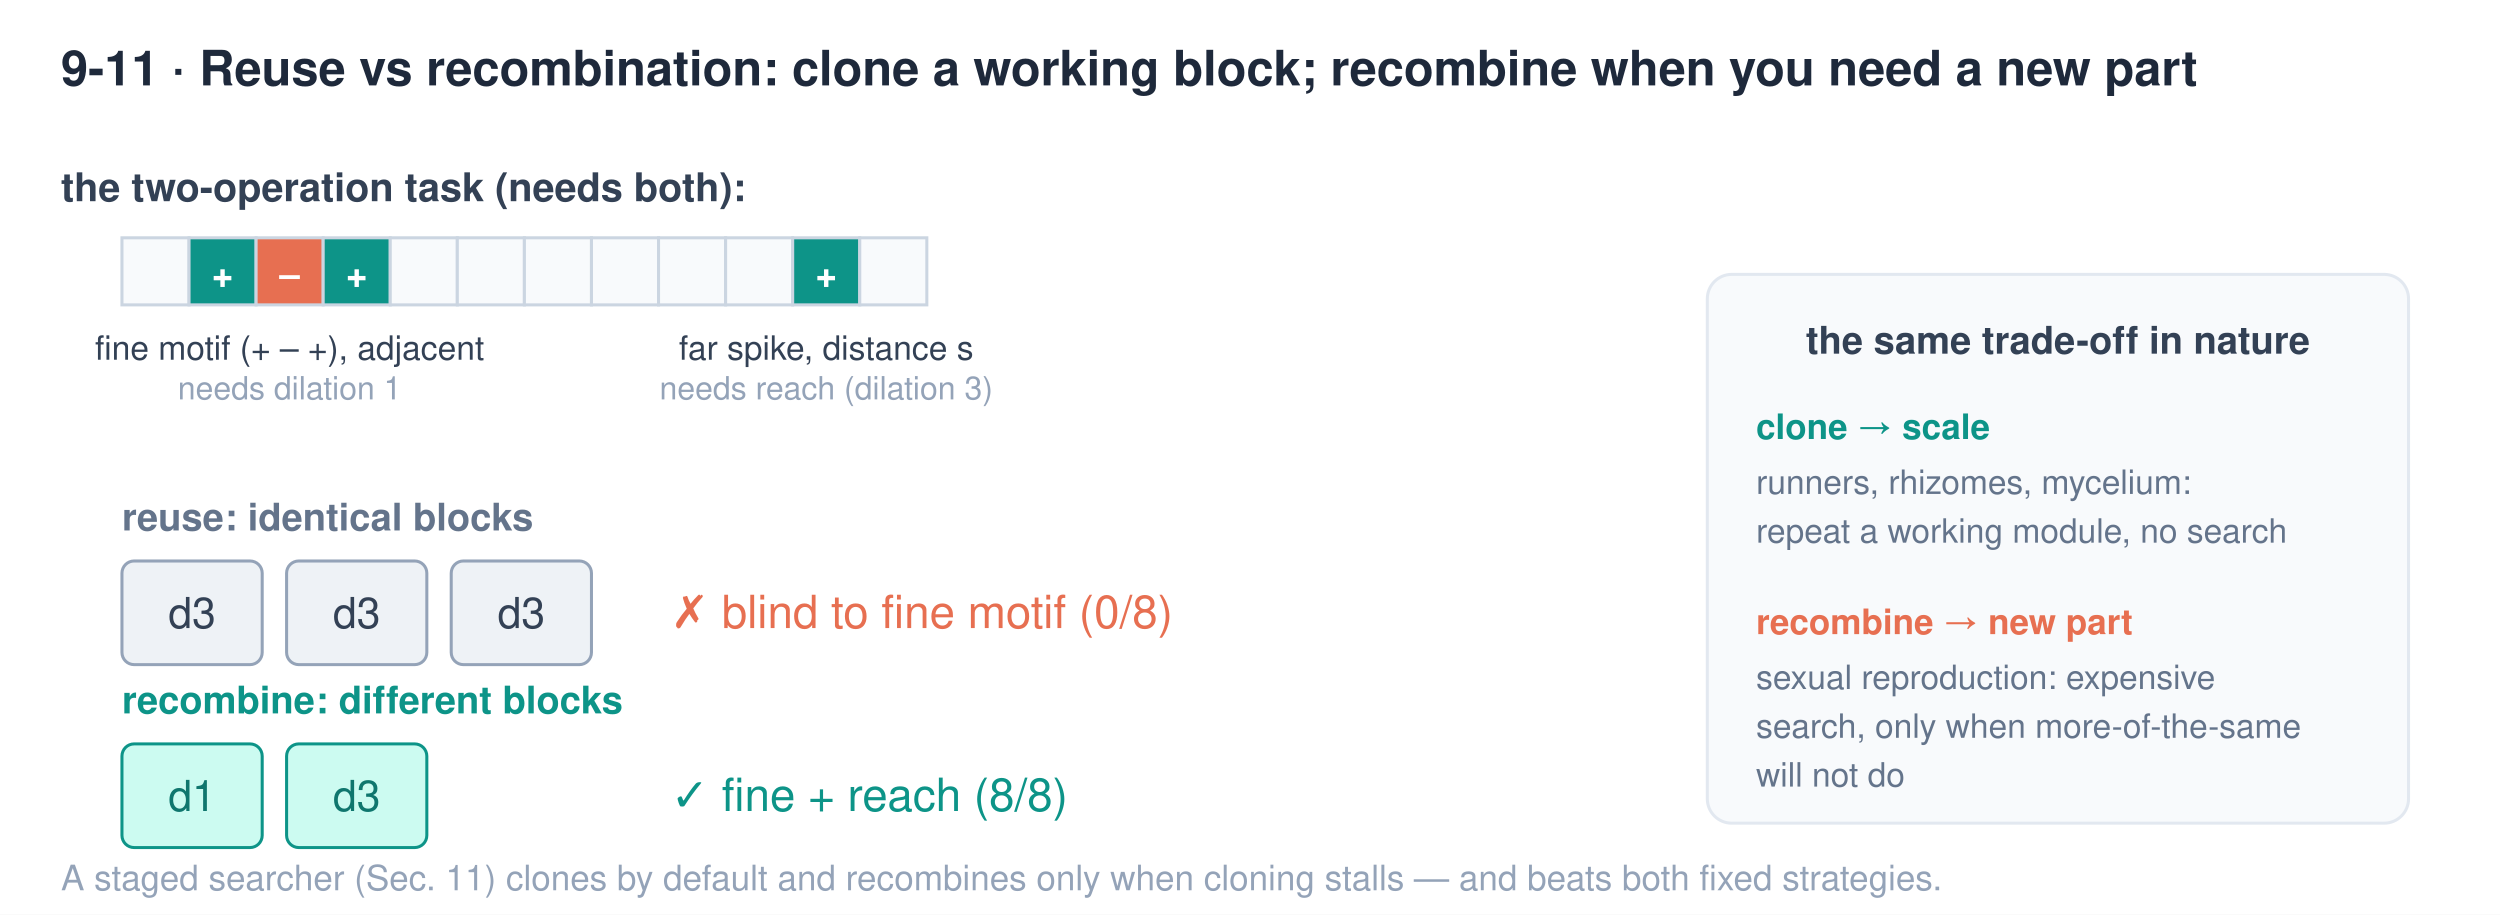
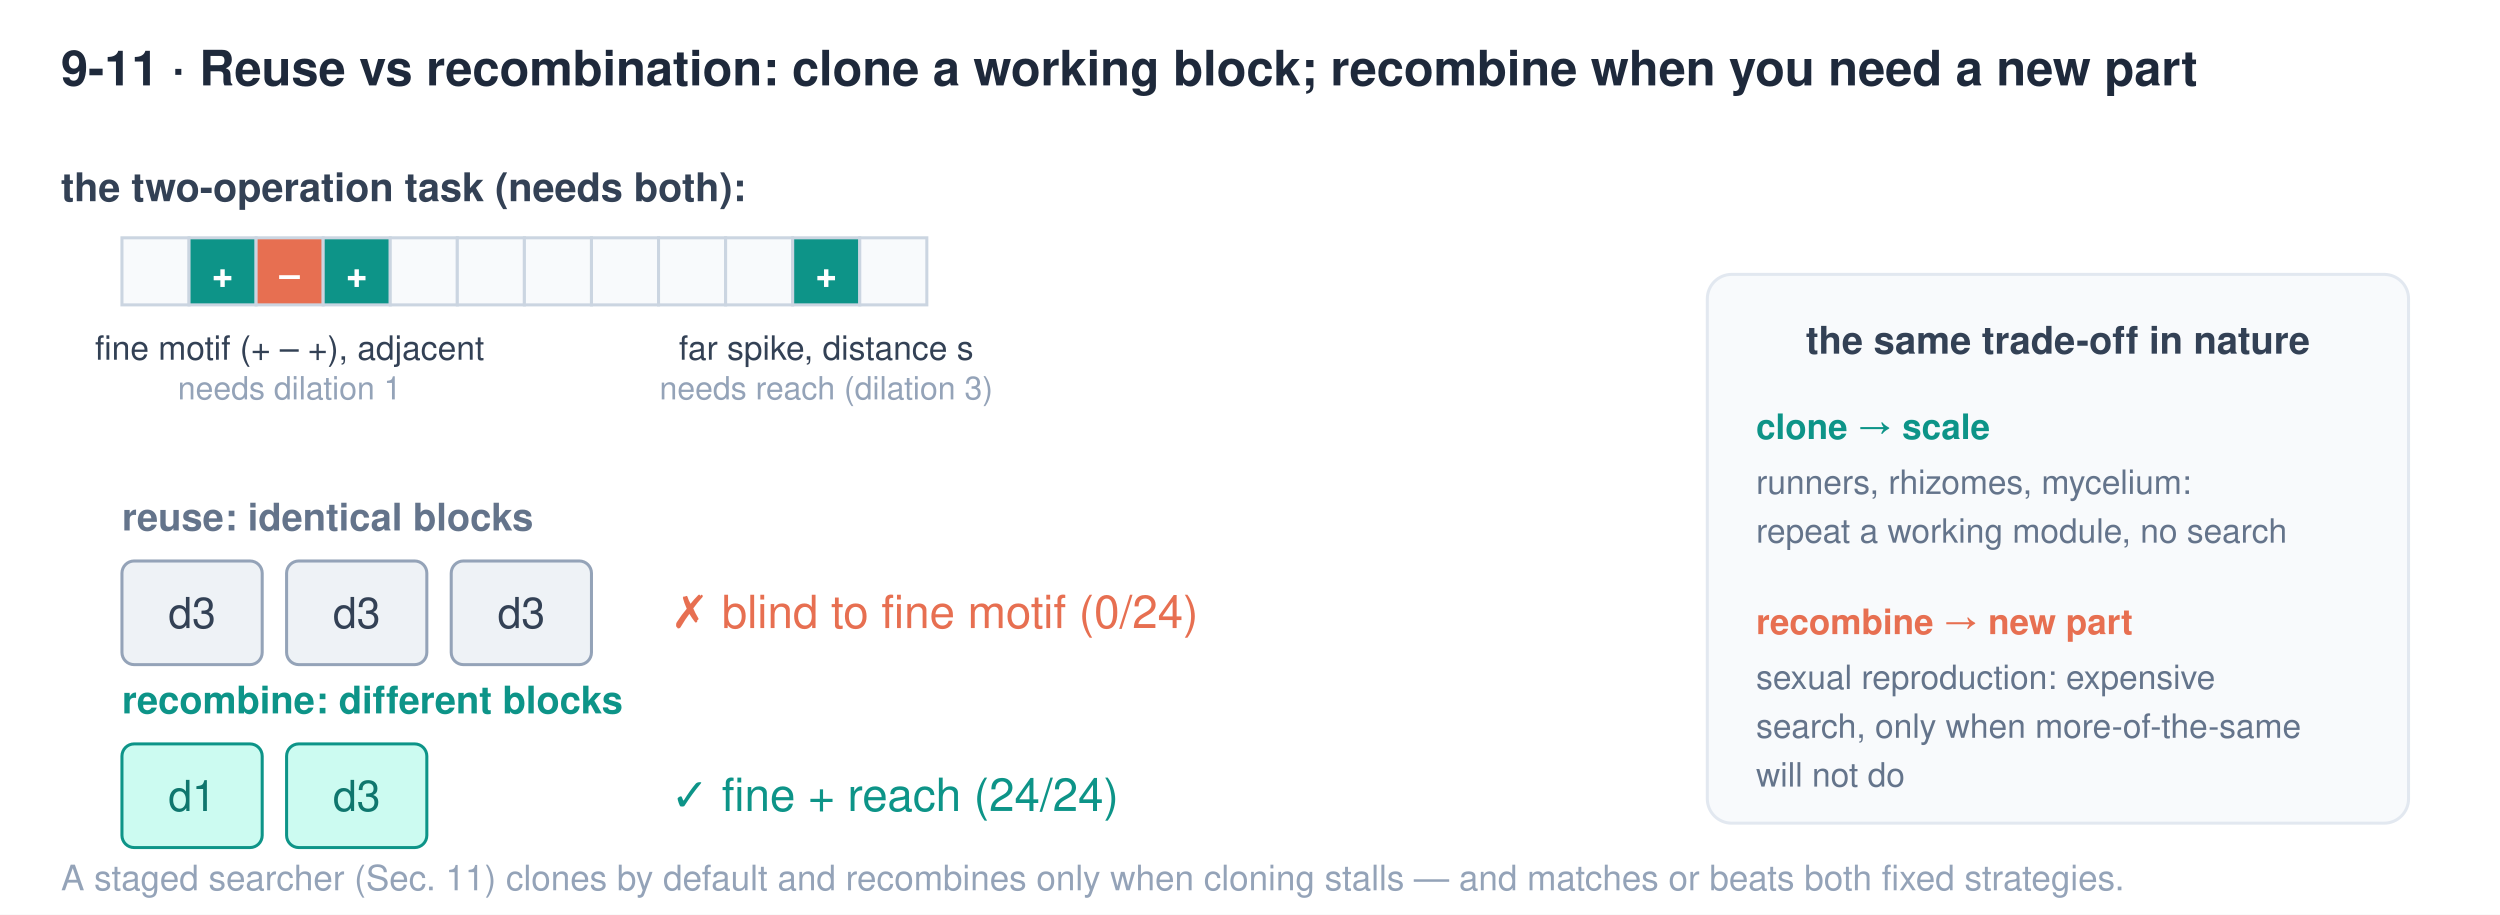
<svg xmlns="http://www.w3.org/2000/svg" viewBox="0 0 820 300" font-family="Segoe UI, Helvetica, Arial, sans-serif">
  <rect x="0" y="0" width="820" height="300" fill="#ffffff" />
  <text x="20" y="28" font-size="16" font-weight="600" fill="#1e293b">9-11 · Reuse vs recombination: clone a working block; recombine when you need a new part</text>
  <text x="20" y="66" font-size="13" font-weight="600" fill="#334155">the two-operation task (needs both):</text>
  <g transform="translate(40,78)">
    <g stroke="#cbd5e1" fill="#f8fafc">
      <rect x="0" y="0" width="22" height="22" />
      <rect x="22" y="0" width="22" height="22" fill="#0d9488" />
      <rect x="44" y="0" width="22" height="22" fill="#e76f51" />
      <rect x="66" y="0" width="22" height="22" fill="#0d9488" />
      <rect x="88" y="0" width="22" height="22" />
      <rect x="110" y="0" width="22" height="22" />
      <rect x="132" y="0" width="22" height="22" />
      <rect x="154" y="0" width="22" height="22" />
      <rect x="176" y="0" width="22" height="22" />
      <rect x="198" y="0" width="22" height="22" />
      <rect x="220" y="0" width="22" height="22" fill="#0d9488" />
      <rect x="242" y="0" width="22" height="22" />
    </g>
    <g font-size="12" font-weight="700" fill="#ffffff" text-anchor="middle">
      <text x="33" y="16">+</text>
      <text x="55" y="16">–</text>
      <text x="77" y="16">+</text>
      <text x="231" y="16">+</text>
    </g>
    <text x="55" y="40" font-size="11" fill="#334155" text-anchor="middle">fine motif (+ – +), adjacent</text>
    <text x="55" y="53" font-size="10.5" fill="#94a3b8" text-anchor="middle">needs dilation 1</text>
    <text x="231" y="40" font-size="11" fill="#334155" text-anchor="middle">far spike, distance s</text>
    <text x="231" y="53" font-size="10.5" fill="#94a3b8" text-anchor="middle">needs reach (dilation 3)</text>
  </g>
  <g transform="translate(40,180)">
    <text x="0" y="-6" font-size="12.5" font-weight="600" fill="#64748b">reuse: identical blocks</text>
    <rect x="0" y="4" width="46" height="34" rx="4" fill="#eef2f6" stroke="#94a3b8" />
    <text x="23" y="26" font-size="14" fill="#334155" text-anchor="middle">d3</text>
    <rect x="54" y="4" width="46" height="34" rx="4" fill="#eef2f6" stroke="#94a3b8" />
    <text x="77" y="26" font-size="14" fill="#334155" text-anchor="middle">d3</text>
    <rect x="108" y="4" width="46" height="34" rx="4" fill="#eef2f6" stroke="#94a3b8" />
    <text x="131" y="26" font-size="14" fill="#334155" text-anchor="middle">d3</text>
-     <text x="180" y="26" font-size="15" fill="#e76f51">✗ blind to fine motif (0/8)</text>
+     <text x="180" y="26" font-size="15" fill="#e76f51">✗ blind to fine motif (0/24)</text>
  </g>
  <g transform="translate(40,240)">
    <text x="0" y="-6" font-size="12.5" font-weight="600" fill="#0d9488">recombine: different blocks</text>
    <rect x="0" y="4" width="46" height="34" rx="4" fill="#ccfbf1" stroke="#0d9488" />
    <text x="23" y="26" font-size="14" fill="#0f766e" text-anchor="middle">d1</text>
    <rect x="54" y="4" width="46" height="34" rx="4" fill="#ccfbf1" stroke="#0d9488" />
    <text x="77" y="26" font-size="14" fill="#0f766e" text-anchor="middle">d3</text>
-     <text x="180" y="26" font-size="15" fill="#0d9488">✓ fine + reach (8/8)</text>
+     <text x="180" y="26" font-size="15" fill="#0d9488">✓ fine + reach (24/24)</text>
  </g>
  <g transform="translate(560,90)">
    <rect x="0" y="0" width="230" height="180" rx="8" fill="#f8fafc" stroke="#e2e8f0" />
    <text x="115" y="26" font-size="12.5" font-weight="600" fill="#334155" text-anchor="middle">the same trade-off in nature</text>
    <text x="16" y="54" font-size="11.5" fill="#0d9488" font-weight="600">clone → scale</text>
    <text x="16" y="72" font-size="11" fill="#64748b">runners, rhizomes, mycelium:</text>
    <text x="16" y="88" font-size="11" fill="#64748b">repeat a working module, no search</text>
    <text x="16" y="118" font-size="11.5" fill="#e76f51" font-weight="600">recombine → new part</text>
    <text x="16" y="136" font-size="11" fill="#64748b">sexual reproduction: expensive</text>
    <text x="16" y="152" font-size="11" fill="#64748b">search, only when more-of-the-same</text>
    <text x="16" y="168" font-size="11" fill="#64748b">will not do</text>
  </g>
-   <text x="20" y="292" font-size="11.5" fill="#94a3b8">A staged searcher (Sec. 11) clones by default and recombines only when cloning stalls — and beats both fixed strategies.</text>
+   <text x="20" y="292" font-size="11.5" fill="#94a3b8">A staged searcher (Sec. 11) clones by default and recombines only when cloning stalls — and matches or beats both fixed strategies.</text>
</svg>
